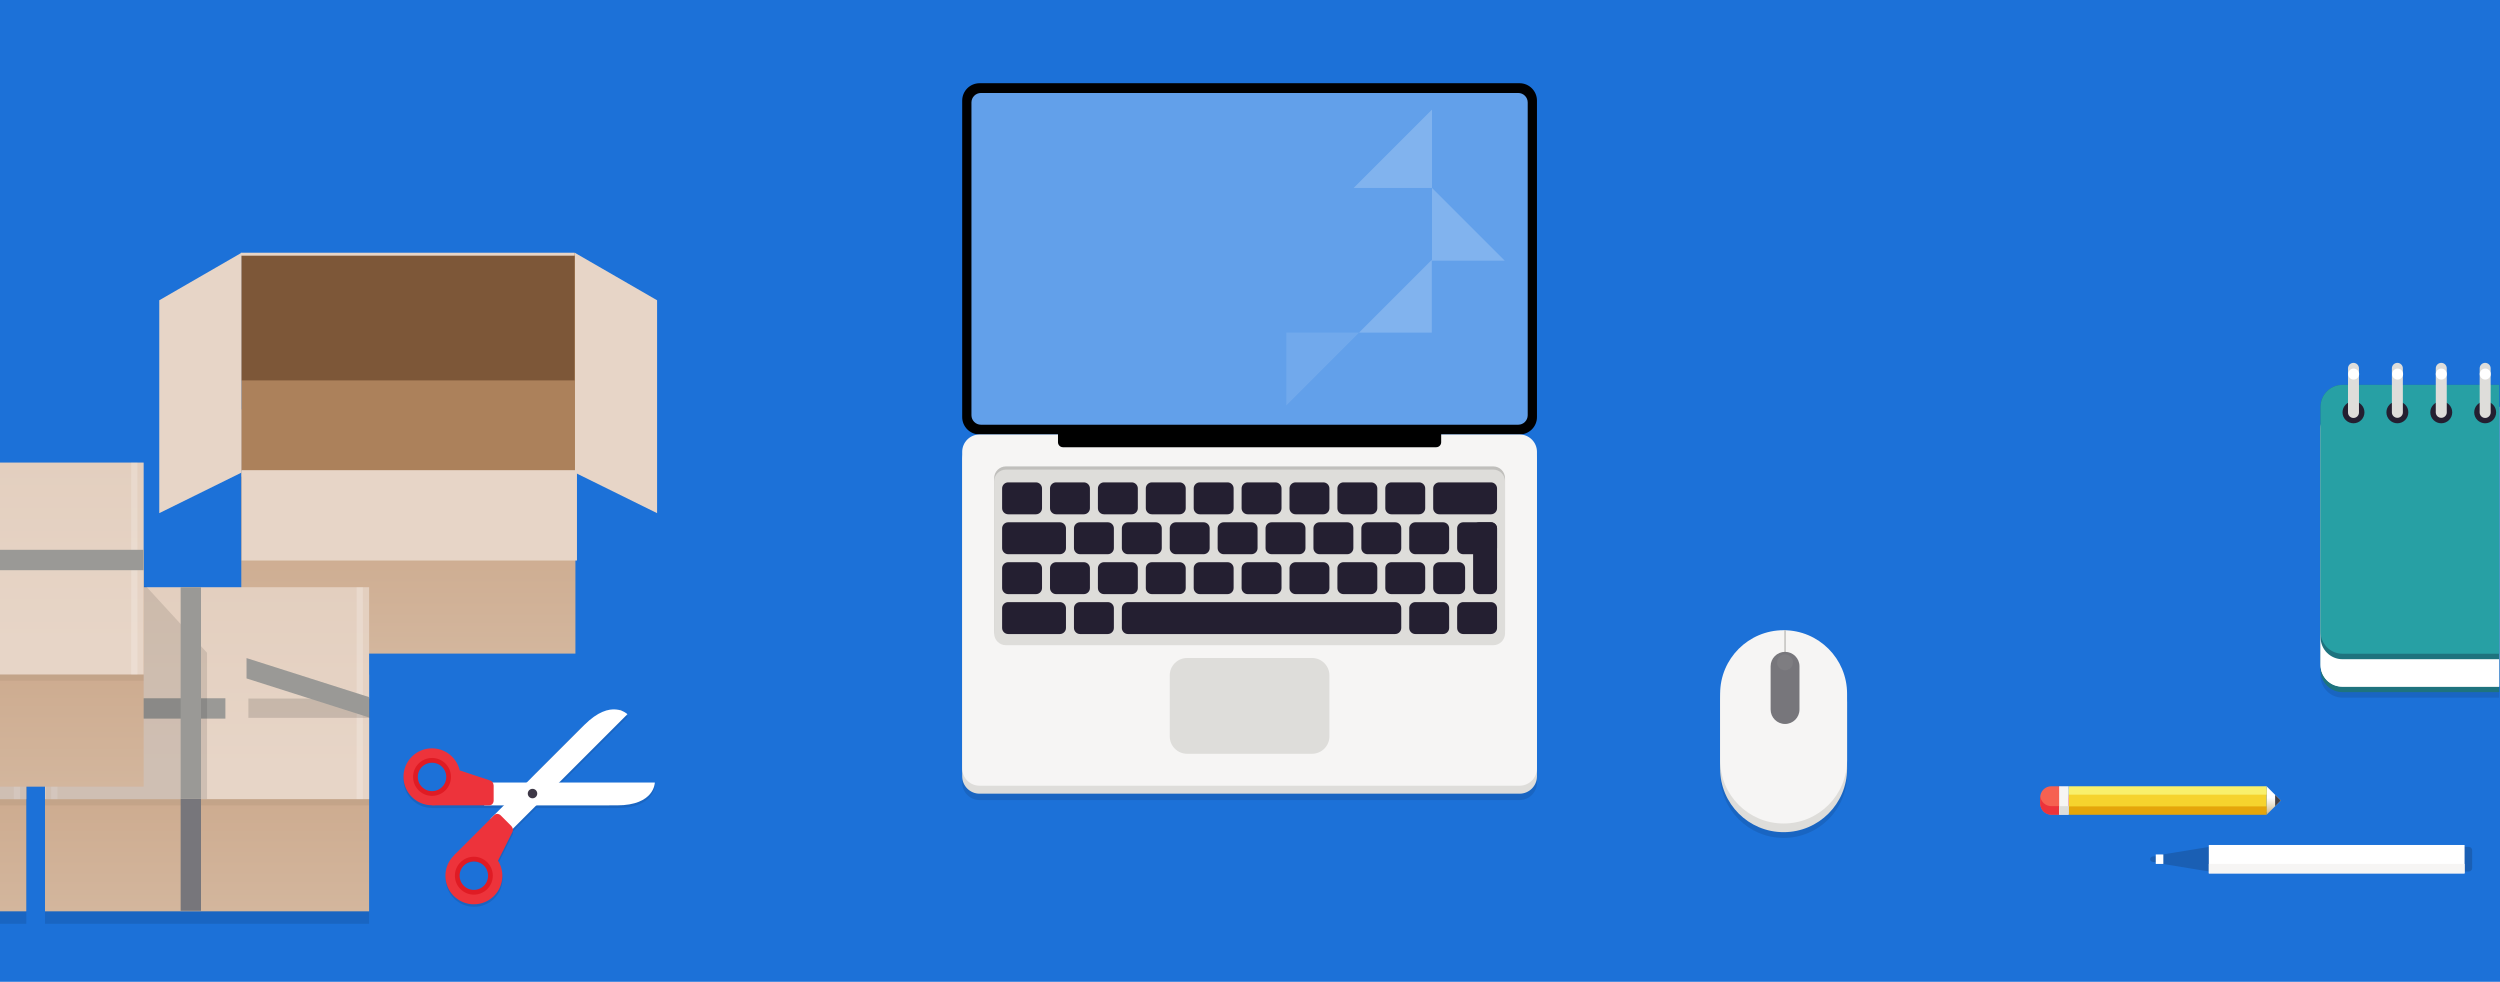
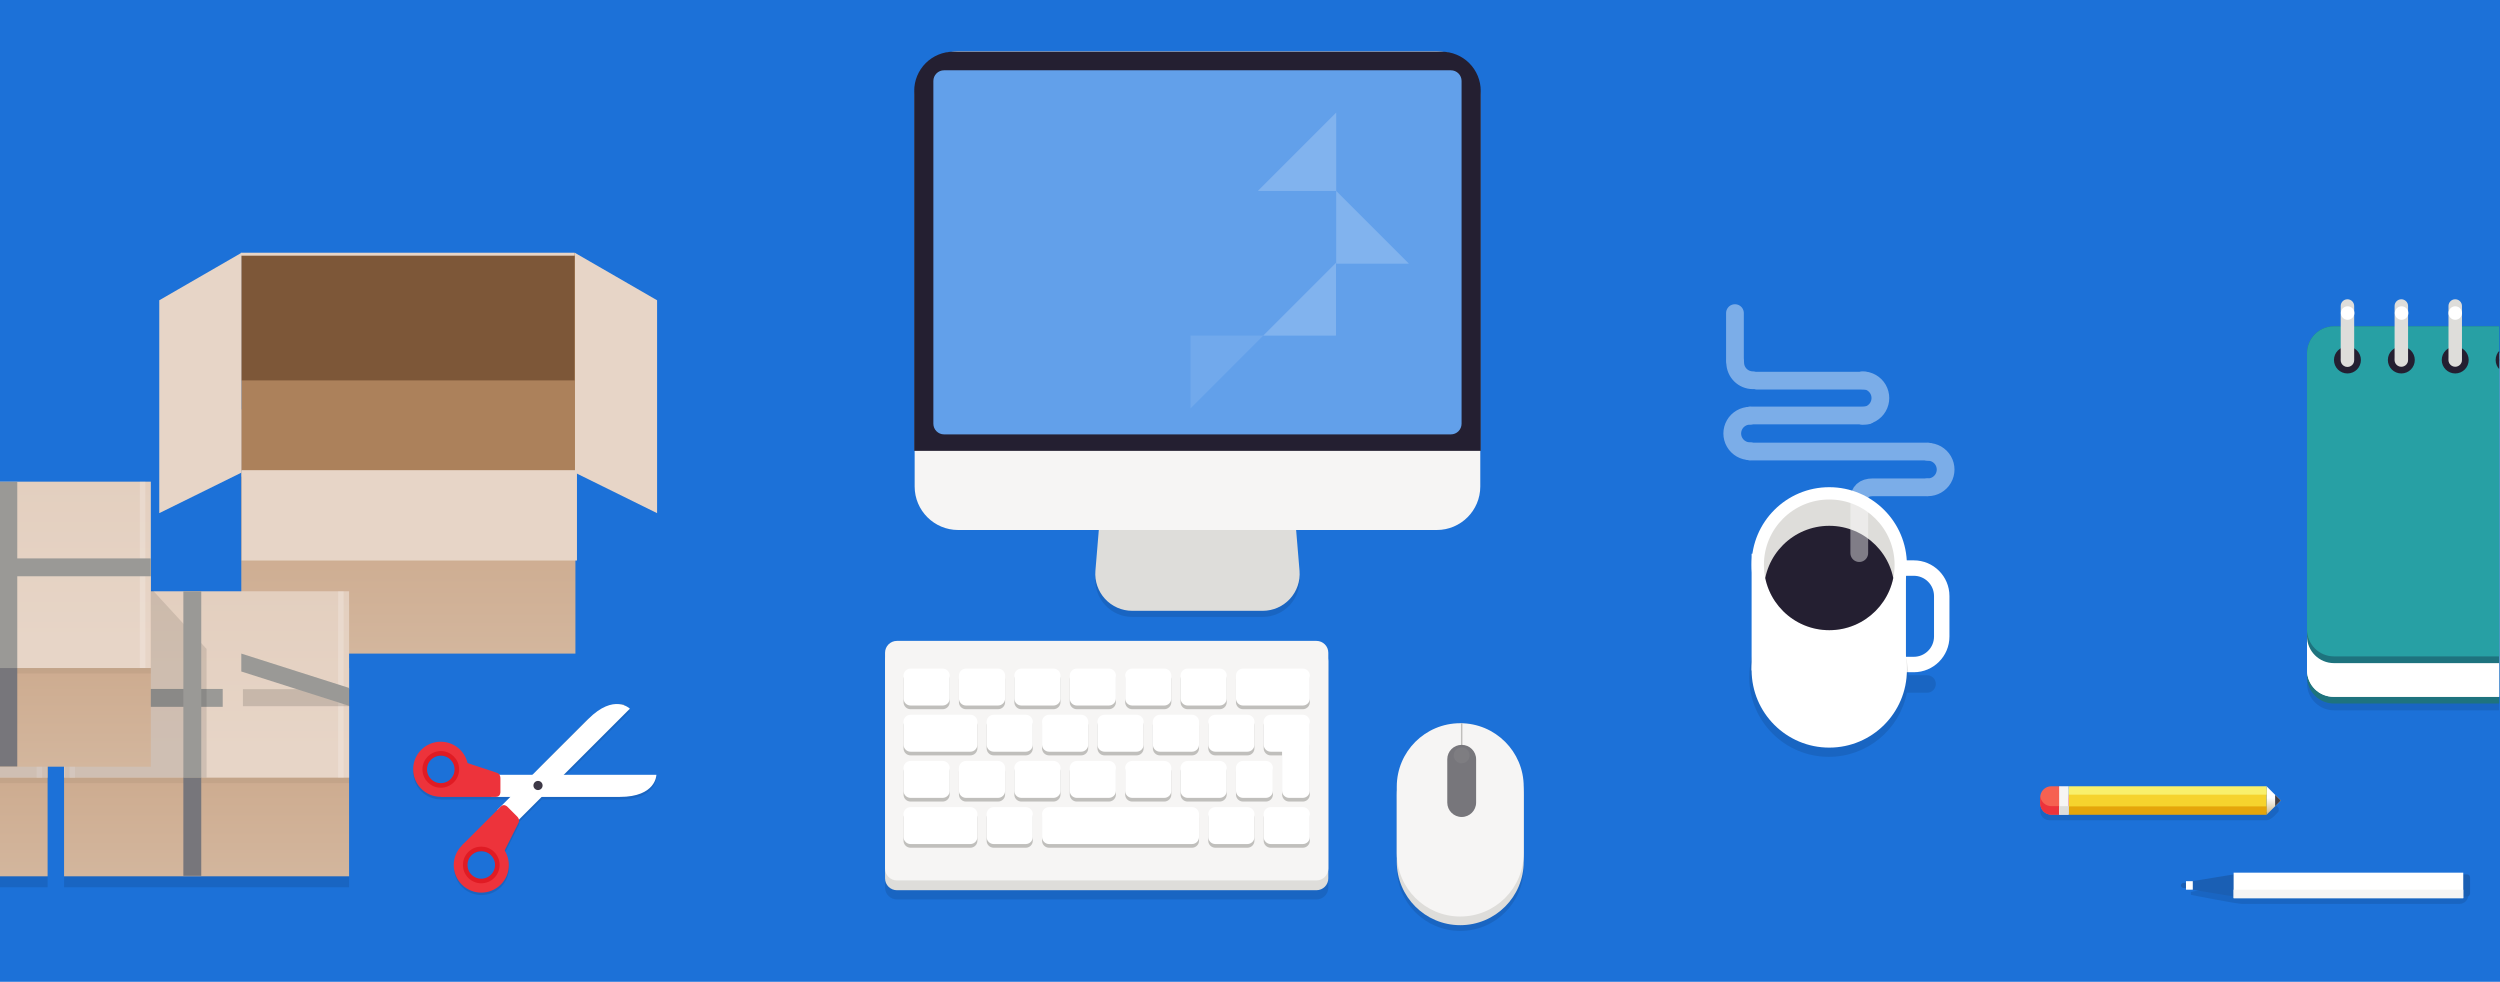
- <svg xmlns="http://www.w3.org/2000/svg" xmlns:xlink="http://www.w3.org/1999/xlink" width="1920" height="754">
+ <svg xmlns="http://www.w3.org/2000/svg" xmlns:xlink="http://www.w3.org/1999/xlink" height="754" width="1920">
  <defs>
-     <linearGradient xlink:href="#c" id="m" gradientUnits="userSpaceOnUse" gradientTransform="matrix(1.3 0 0 .83333 -19.2 34)" x1="64" y1="180" x2="64" y2="250" />
-     <linearGradient y2="250" x2="64" y1="180" x1="64" gradientTransform="matrix(1.3 0 0 .83333 -19.2 34)" gradientUnits="userSpaceOnUse" id="k" xlink:href="#c" />
+     <linearGradient id="c">
+       <stop stop-color="#d0bb8e" offset="0" />
+       <stop stop-color="#fff" offset="1" />
+     </linearGradient>
+     <linearGradient xlink:href="#a" id="k" gradientUnits="userSpaceOnUse" gradientTransform="matrix(1.3 0 0 .83333 -19.2 34)" x1="64" y1="180" x2="64" y2="250" />
+     <linearGradient id="b">
+       <stop stop-color="#cdab8f" offset="0" />
+       <stop stop-color="#d3b69d" offset="1" />
+     </linearGradient>
+     <linearGradient y2="292" x2="64" y1="254" x1="64" gradientTransform="matrix(1.3 0 0 1 -19.2 -4)" gradientUnits="userSpaceOnUse" id="l" xlink:href="#b" />
+     <linearGradient gradientTransform="scale(-.05186 .07334) rotate(45 -4520.11 -3039.735)" y2="-127.399" x2="158.518" y1="-97.698" x1="128.817" gradientUnits="userSpaceOnUse" id="e" xlink:href="#c" />
    <linearGradient id="a">
-       <stop offset="0" stop-color="#d0bb8e" />
-       <stop offset="1" stop-color="#fff" />
+       <stop stop-color="#e3cfbf" offset="0" />
+       <stop stop-color="#e7d5c7" offset="1" />
    </linearGradient>
-     <linearGradient xlink:href="#b" id="g" gradientUnits="userSpaceOnUse" gradientTransform="matrix(1.3 0 0 1 -19.2 16.87)" x1="64" y1="254" x2="64" y2="292" />
-     <linearGradient id="b">
-       <stop offset="0" stop-color="#cdab8f" />
-       <stop offset="1" stop-color="#d3b69d" />
-     </linearGradient>
-     <linearGradient xlink:href="#b" id="l" gradientUnits="userSpaceOnUse" gradientTransform="matrix(1.3 0 0 1 -19.2 -4)" x1="64" y1="254" x2="64" y2="292" />
-     <linearGradient xlink:href="#a" id="e" gradientUnits="userSpaceOnUse" x1="128.817" y1="-97.698" x2="158.518" y2="-127.399" gradientTransform="matrix(-.03667 .05186 .03667 .05186 180.124 169.116)" />
-     <linearGradient id="c">
-       <stop offset="0" stop-color="#e3cfbf" />
-       <stop offset="1" stop-color="#e7d5c7" />
-     </linearGradient>
-     <linearGradient y2="292" x2="64" y1="254" x1="64" gradientTransform="matrix(1.3 0 0 1 -19.2 -4)" gradientUnits="userSpaceOnUse" id="h" xlink:href="#b" />
-     <linearGradient y2="250" x2="64" y1="180" x1="64" gradientTransform="matrix(1.3 0 0 .83333 -19.2 34)" gradientUnits="userSpaceOnUse" id="i" xlink:href="#c" />
-     <linearGradient y2="292" x2="64" y1="254" x1="64" gradientTransform="matrix(1.3 0 0 1 -19.2 -4)" gradientUnits="userSpaceOnUse" id="j" xlink:href="#b" />
-     <clipPath clipPathUnits="userSpaceOnUse" id="d">
-       <path d="M2330.729-970.526h1007.5V-1366.5h-1007.5z" style="marker:none" color="#000" overflow="visible" fill="#4a86cf" stroke-width="1.357" />
+     <linearGradient y2="292" x2="64" y1="254" x1="64" gradientTransform="matrix(1.3 0 0 1 -19.2 16.87)" gradientUnits="userSpaceOnUse" id="f" xlink:href="#b" />
+     <linearGradient xlink:href="#b" id="j" gradientUnits="userSpaceOnUse" gradientTransform="matrix(1.3 0 0 1 -19.2 -4)" x1="64" y1="254" x2="64" y2="292" />
+     <linearGradient y2="250" x2="64" y1="180" x1="64" gradientTransform="matrix(1.3 0 0 .83333 -19.2 34)" gradientUnits="userSpaceOnUse" id="m" xlink:href="#a" />
+     <linearGradient xlink:href="#b" id="h" gradientUnits="userSpaceOnUse" gradientTransform="matrix(1.3 0 0 1 -19.2 -4)" x1="64" y1="254" x2="64" y2="292" />
+     <linearGradient xlink:href="#a" id="i" gradientUnits="userSpaceOnUse" gradientTransform="matrix(1.3 0 0 .83333 -19.2 34)" x1="64" y1="180" x2="64" y2="250" />
+     <clipPath id="g" clipPathUnits="userSpaceOnUse">
+       <circle style="marker:none" cx="239.051" cy="77.264" r="19.711" fill="#9141ac" stroke-width=".529" stroke-linecap="round" />
+     </clipPath>
+     <clipPath id="d" clipPathUnits="userSpaceOnUse">
+       <path stroke-width="1.357" fill="#4a86cf" overflow="visible" color="#000" style="marker:none" d="M2330.729-970.526h1007.5V-1366.5h-1007.5z" />
    </clipPath>
  </defs>
-   <path d="M0 754h1920V0H0z" style="marker:none" color="#000" overflow="visible" fill="#1c71d8" />
-   <g clip-path="url(#d)" transform="translate(-4440.203 2603.279) scale(1.90507)">
-     <g transform="matrix(0 2.88666 -2.88666 0 3741.302 -1534.524)">
-       <path style="marker:none" d="M170.003 170.124l-1.993 1.993h3.986z" fill="url(#e)" />
-       <path d="M170.003 170.124l-.797.797h1.595z" style="marker:none" fill="#424048" />
-       <path d="M171.598 172.117h-3.189v27.633h3.189z" fill="#f6d32d" />
-       <path d="M169.184 172.117h-1.174v27.643l1.174-.01z" fill="#f9f06b" />
-       <path d="M170.823 172.117h1.173v27.643l-1.173-.01z" fill="#e5a50a" />
-       <rect ry="1.554" rx="1.554" y="199.76" x="168.01" height="3.969" width="3.969" style="marker:none" fill="#f66151" />
-       <path style="marker:none" d="M169.565 199.76c-.056 0-.111.003-.166.01a1.55 1.55 0 011.39 1.545v.86a1.55 1.55 0 01-1.39 1.545c.055.006.11.01.166.01h.86c.86 0 1.554-.694 1.554-1.555v-.86c0-.861-.693-1.555-1.554-1.555z" fill="#ed333b" />
-       <rect style="marker:none" width="3.969" height="1.323" x="168.01" y="199.76" rx="0" ry="0" fill="#f6f5f4" />
-       <rect ry="0" rx="0" y="199.76" x="170.789" height="1.323" width="1.191" style="marker:none" fill="#deddda" />
+   <path fill="#1c71d8" overflow="visible" color="#000" style="marker:none" d="M0 754h1920V0H0z" />
+   <g transform="translate(-4440.203 2603.279) scale(1.90507)" clip-path="url(#d)">
+     <path style="font-variation-settings:normal;marker:none" d="M3156.883-1044.317h87.634c2.023 0 4.848 3.651 4.848 3.651v1.19s-2.825 3.65-4.848 3.65h-87.634a3.643 3.643 0 01-3.651-3.65v-1.19a3.643 3.643 0 013.651-3.651z" fill-opacity=".102" />
+     <g transform="rotate(90 2637.913 1103.389) scale(2.88666)">
+       <path fill="url(#e)" d="M170.003 170.124l-1.993 1.993h3.986z" style="marker:none" />
+       <path fill="#424048" style="marker:none" d="M170.003 170.124l-.797.797h1.595z" />
+       <path fill="#f6d32d" d="M171.598 172.117h-3.189v27.633h3.189z" />
+       <path fill="#f9f06b" d="M169.184 172.117h-1.174v27.643l1.174-.01z" />
+       <path fill="#e5a50a" d="M170.823 172.117h1.173v27.643l-1.173-.01z" />
+       <rect fill="#f66151" style="marker:none" width="3.969" height="3.969" x="168.01" y="199.76" rx="1.554" ry="1.554" />
+       <path fill="#ed333b" d="M169.565 199.76a1.31 1.31 0 00-.166.01 1.55 1.55 0 011.39 1.545v.86a1.55 1.55 0 01-1.39 1.545c.055.006.11.01.166.01h.86c.86 0 1.554-.694 1.554-1.555v-.86c0-.861-.693-1.555-1.554-1.555z" style="marker:none" />
+       <rect fill="#f6f5f4" ry="0" rx="0" y="199.76" x="168.01" height="1.323" width="3.969" style="marker:none" />
+       <rect fill="#deddda" style="marker:none" width="1.191" height="1.323" x="170.789" y="199.76" rx="0" ry="0" />
    </g>
-     <g transform="matrix(2.19794 0 0 2.19794 2477.53 -1455.549)">
-       <rect style="marker:none" width="23.283" height="35.454" x="248.708" y="158.75" rx="11.642" ry="11.642" fill-opacity=".102" />
-       <rect ry="11.642" rx="11.642" y="157.692" x="248.708" height="35.454" width="23.283" style="marker:none" fill="#deddda" />
-       <rect style="marker:none" width="23.283" height="35.454" x="248.708" y="156.104" rx="11.642" ry="11.642" fill="#f6f5f4" />
-       <path d="M260.615 170.656v-14.552" fill="none" stroke="#c0bfbc" stroke-width=".265" />
-       <rect style="marker:none" width="5.292" height="13.229" x="257.969" y="160.073" rx="2.646" ry="2.646" fill="#77767b" />
-       <circle r="1.455" cy="162.003" cx="260.603" style="marker:none" fill="#c0bfbc" fill-opacity=".102" />
+     <g transform="translate(2347.172 -1418.054) scale(2.19794)">
+       <rect fill-opacity=".102" ry="11.642" rx="11.642" y="158.75" x="248.708" height="35.454" width="23.283" style="font-variation-settings:normal;marker:none" />
+       <rect fill="#deddda" style="marker:none" width="23.283" height="35.454" x="248.708" y="157.692" rx="11.642" ry="11.642" />
+       <rect fill="#f6f5f4" ry="11.642" rx="11.642" y="156.104" x="248.708" height="35.454" width="23.283" style="marker:none" />
+       <path stroke-width=".265" stroke="#c0bfbc" fill="none" d="M260.615 170.656v-14.552" />
+       <rect fill="#77767b" ry="2.646" rx="2.646" y="160.073" x="257.969" height="13.229" width="5.292" style="marker:none" />
+       <circle fill-opacity=".102" fill="#c0bfbc" style="marker:none" cx="260.603" cy="162.003" r="1.455" />
    </g>
-     <g transform="scale(.95548) rotate(45 2986.865 2708.27)">
+     <g transform="translate(-1000.99 4648.193) scale(.93209)">
+       <path transform="translate(3662.15 -6599.407) scale(1.38952)" d="M12 232.87h104v76H12z" fill="url(#f)" />
+       <path d="M3678.824-6343.47h144.51v93.972h-144.51z" fill="#ac815b" />
+       <path d="M3678.824-6249.498h144.51v2.779h-144.51z" fill="#fff" opacity=".211" style="marker:none" />
+       <path fill="#e7d5c7" d="M3823.141-6248.491v-95.055l35.515 20.505v92.076z" />
+       <path d="M3678.868-6342.373h144.07v53.989h-144.07z" fill="#7d5738" style="marker:none" />
+       <path fill="#e7d5c7" d="M3678.859-6248.491v-95.055l-35.515 20.505v92.076z" />
+       <rect fill="#e7d5c7" style="marker:none" width="144.375" height="1.25" x="3678.625" y="-6343.605" rx="0" ry="0" />
+       <path fill="#e7d5c7" style="marker:none" d="M3679-6249.48h145v39h-145z" />
+     </g>
+     <g transform="matrix(1.46958 0 0 1.46958 2698.586 -1362.176)">
+       <rect ry="7.673" rx="7.673" y="152.889" x="254.983" height="26.458" width="27.359" style="marker:none" fill="none" stroke="#fff" stroke-width="4.233" stroke-linecap="round" />
+       <circle style="marker:none" cx="251.486" cy="152.003" r="21.299" fill="#fff" />
+       <path d="M251.369 160.999a21.84 21.84 0 00-21.84 21.84 21.84 21.84 0 0021.84 21.84 21.84 21.84 0 0021.42-17.594h5.54c1.329 0 2.4-1.07 2.4-2.4 0-1.329-1.071-2.399-2.4-2.399h-5.139A21.84 21.84 0 00251.37 161z" style="marker:none" fill-opacity=".102" />
+       <path style="marker:none" fill="#fff" d="M230.187 148.96h42.333v32.015h-42.333z" />
+       <circle r="21.299" cy="180.843" cx="251.486" style="marker:none" fill="#fff" />
+       <g clip-path="url(#g)" transform="matrix(.9094 0 0 .9094 34.094 81.74)">
+         <circle style="marker:none" cx="239.051" cy="77.264" r="19.711" fill="#deddda" />
+         <circle r="19.711" cy="85.201" cx="239.051" style="marker:none" fill="#241f31" />
+       </g>
+     </g>
+     <g opacity=".42" fill="none" stroke="#fff" stroke-width="1.323" stroke-linecap="round">
+       <path d="M3036.286-1184.468h71.622M3036.286-1199.008h47.22M3039.03-1213.042h43.465M3080.264-1143.524v-21.666c0-3.034 1.85-4.855 5.396-4.855h21.782" stroke-width="7.153" />
+       <path style="marker:none" d="M3036.214-1184.6a7.152 7.152 0 01-6.194-3.576 7.152 7.152 0 010-7.152 7.152 7.152 0 016.194-3.576M3107.924-1170.055a7.152 7.152 0 006.194-3.576 7.152 7.152 0 000-7.152 7.152 7.152 0 00-6.194-3.576M3081.626-1198.882a7.152 7.152 0 006.194-3.576 7.152 7.152 0 000-7.152 7.152 7.152 0 00-6.194-3.576M3037.395-1213.207a7.152 7.152 0 01-5.057-2.095 7.152 7.152 0 01-2.095-5.057" stroke-width="7.153" />
+       <path d="M3030.15-1221.252v-19.028" stroke-width="7.153" />
+     </g>
+     <g transform="matrix(.54813 0 0 .54813 2201.758 -1288.776)">
+       <path style="marker:none" d="M1084 65.616a27.16 27.16 0 00-27.063 24.9l-16 192A27.16 27.16 0 001068 311.93h96a27.16 27.16 0 0027.063-29.412l-16-192a27.16 27.16 0 00-27.063-24.9h-32z" fill-opacity=".102" />
+       <path d="M1084 61.125a27.16 27.16 0 00-27.063 24.9l-16 192A27.16 27.16 0 001068 307.438h96a27.16 27.16 0 0027.063-29.413l-16-192a27.16 27.16 0 00-27.063-24.9h-32z" fill="#deddda" />
+       <rect ry="32" rx="32" y="-104" x="908" height="352" width="416" style="marker:none" fill="#f6f5f4" />
+       <path style="marker:none" d="M936.534-103.79h358.932a28.795 28.795 0 0128.859 28.859v264.73h-416.65V-74.93a28.795 28.795 0 0128.859-28.859z" fill="#241f31" />
+       <rect style="marker:none" width="388.491" height="267.789" x="921.754" y="-90.105" rx="7.86" ry="7.86" fill="#62a0ea" />
+       <g fill="#fff" stroke-width=".892">
+         <path opacity=".2" d="M1160.409-1.364l57.624-57.624v57.629zm57.62.005l53.491 53.492h-53.492z" />
+         <path opacity=".1" d="M1110.889 158.553l53.492-53.532h-53.492z" />
+         <path opacity=".2" d="M1217.873 51.525l-53.492 53.492h53.492z" />
+       </g>
+     </g>
+     <g transform="matrix(2.81408 0 0 2.81408 2524.427 -1622.243)">
+       <rect style="marker:none" width="63.5" height="34.315" x="57.958" y="185.417" rx="1.7" ry="1.7" fill-opacity=".102" />
+       <rect ry="1.7" rx="1.7" y="183.9" x="57.958" height="34.51" width="63.5" style="marker:none" fill="#deddda" />
+       <rect style="marker:none" width="63.5" height="34.315" x="57.958" y="182.691" rx="1.7" ry="1.7" fill="#f6f5f4" />
+       <path style="marker:none" d="M115.856 193.803h1.943a1.01 1.01 0 011.013 1.013v9.88a1.01 1.01 0 01-1.013 1.013h-1.943a1.01 1.01 0 01-1.013-1.012v-9.88a1.01 1.01 0 011.013-1.014zm-2.645 0h4.588a1.01 1.01 0 011.013 1.013v3.266a1.01 1.01 0 01-1.013 1.013h-4.589a1.01 1.01 0 01-1.012-1.013v-3.266a1.01 1.01 0 011.013-1.013zm-51.594 13.23h8.557a1.01 1.01 0 011.013 1.012v3.266a1.01 1.01 0 01-1.013 1.013h-8.557a1.01 1.01 0 01-1.013-1.013v-3.266a1.01 1.01 0 011.013-1.013zm11.906 0h4.589a1.01 1.01 0 011.013 1.012v3.266a1.01 1.01 0 01-1.013 1.013h-4.589a1.01 1.01 0 01-1.013-1.013v-3.266a1.01 1.01 0 011.013-1.013zm-11.906-6.615h4.588a1.01 1.01 0 011.013 1.013v3.266a1.01 1.01 0 01-1.013 1.012h-4.588a1.01 1.01 0 01-1.013-1.012v-3.266a1.01 1.01 0 011.013-1.013zm0-13.23h4.588a1.01 1.01 0 011.013 1.014v3.265a1.01 1.01 0 01-1.013 1.013h-4.588a1.01 1.01 0 01-1.013-1.013v-3.265a1.01 1.01 0 011.013-1.013zm7.937 0h4.589a1.01 1.01 0 011.013 1.014v3.265a1.01 1.01 0 01-1.013 1.013h-4.589a1.01 1.01 0 01-1.013-1.013v-3.265a1.01 1.01 0 011.013-1.013zm7.938 0h4.588a1.01 1.01 0 011.013 1.014v3.265a1.01 1.01 0 01-1.013 1.013h-4.588a1.01 1.01 0 01-1.013-1.013v-3.265a1.01 1.01 0 011.013-1.013zm7.937 0h4.589a1.01 1.01 0 011.013 1.014v3.265a1.01 1.01 0 01-1.013 1.013h-4.589a1.01 1.01 0 01-1.013-1.013v-3.265a1.01 1.01 0 011.013-1.013zm7.938 0h4.588a1.01 1.01 0 011.013 1.014v3.265a1.01 1.01 0 01-1.013 1.013h-4.588a1.01 1.01 0 01-1.013-1.013v-3.265a1.01 1.01 0 011.013-1.013zm7.937 0h4.589a1.01 1.01 0 011.013 1.014v3.265a1.01 1.01 0 01-1.013 1.013h-4.589a1.01 1.01 0 01-1.013-1.013v-3.265a1.01 1.01 0 011.013-1.013zm7.938 0h8.557a1.01 1.01 0 011.013 1.014v3.265a1.01 1.01 0 01-1.013 1.013h-8.557a1.01 1.01 0 01-1.013-1.013v-3.265a1.01 1.01 0 011.013-1.013zm-47.625 6.615h8.557a1.01 1.01 0 011.013 1.013v3.266a1.01 1.01 0 01-1.013 1.013h-8.557a1.01 1.01 0 01-1.013-1.013v-3.266a1.01 1.01 0 011.013-1.013zm11.906 0h4.589a1.01 1.01 0 011.013 1.013v3.266a1.01 1.01 0 01-1.013 1.013h-4.589a1.01 1.01 0 01-1.013-1.013v-3.266a1.01 1.01 0 011.013-1.013zm7.938 0h4.588a1.01 1.01 0 011.013 1.013v3.266a1.01 1.01 0 01-1.013 1.013h-4.588a1.01 1.01 0 01-1.013-1.013v-3.266a1.01 1.01 0 011.013-1.013zm7.937 0h4.589A1.01 1.01 0 0195 194.816v3.266a1.01 1.01 0 01-1.013 1.013h-4.589a1.01 1.01 0 01-1.013-1.013v-3.266a1.01 1.01 0 011.013-1.013zm7.938 0h4.588a1.01 1.01 0 011.013 1.013v3.266a1.01 1.01 0 01-1.013 1.013h-4.588a1.01 1.01 0 01-1.013-1.013v-3.266a1.01 1.01 0 011.013-1.013zm7.937 0h4.589a1.01 1.01 0 011.013 1.013v3.266a1.01 1.01 0 01-1.013 1.013h-4.589a1.01 1.01 0 01-1.013-1.013v-3.266a1.01 1.01 0 011.013-1.013zm-35.719 6.615h4.589a1.01 1.01 0 011.013 1.013v3.266a1.01 1.01 0 01-1.013 1.012h-4.589a1.01 1.01 0 01-1.013-1.012v-3.266a1.01 1.01 0 011.013-1.013zm7.938 0h4.588a1.01 1.01 0 011.013 1.013v3.266a1.01 1.01 0 01-1.013 1.012h-4.588a1.01 1.01 0 01-1.013-1.012v-3.266a1.01 1.01 0 011.013-1.013zm7.937 0h4.589a1.01 1.01 0 011.013 1.013v3.266a1.01 1.01 0 01-1.013 1.012h-4.589a1.01 1.01 0 01-1.013-1.012v-3.266a1.01 1.01 0 011.013-1.013zm7.938 0h4.588a1.01 1.01 0 011.013 1.013v3.266a1.01 1.01 0 01-1.013 1.012h-4.588a1.01 1.01 0 01-1.013-1.012v-3.266a1.01 1.01 0 011.013-1.013zm7.937 0h4.589a1.01 1.01 0 011.013 1.013v3.266a1.01 1.01 0 01-1.013 1.012h-4.589a1.01 1.01 0 01-1.013-1.012v-3.266a1.01 1.01 0 011.013-1.013zm7.938 0h3.266a1.01 1.01 0 011.013 1.013v3.266a1.01 1.01 0 01-1.013 1.012h-3.266a1.01 1.01 0 01-1.013-1.012v-3.266a1.01 1.01 0 011.013-1.013zm3.969 6.614h4.588a1.01 1.01 0 011.013 1.013v3.266a1.01 1.01 0 01-1.013 1.013h-4.588a1.01 1.01 0 01-1.013-1.013v-3.266a1.01 1.01 0 011.013-1.013zm-7.938 0h4.589a1.01 1.01 0 011.013 1.013v3.266a1.01 1.01 0 01-1.013 1.013h-4.589a1.01 1.01 0 01-1.013-1.013v-3.266a1.01 1.01 0 011.013-1.013zm-23.813 0h20.464a1.01 1.01 0 011.013 1.013v3.266a1.01 1.01 0 01-1.013 1.013H81.46a1.01 1.01 0 01-1.012-1.013v-3.266a1.01 1.01 0 011.012-1.013z" fill="#c0bfbc" />
+       <path style="marker:none" d="M61.617 186.66a1.01 1.01 0 00-1.013 1.012v3.266a1.01 1.01 0 001.013 1.013h4.588c.561 0 1.014-.452 1.014-1.013v-3.266c0-.56-.453-1.013-1.014-1.013zm7.937 0a1.01 1.01 0 00-1.012 1.012v3.266a1.01 1.01 0 001.012 1.013h4.589c.56 0 1.013-.452 1.013-1.013v-3.266c0-.56-.452-1.013-1.013-1.013zm7.938 0a1.01 1.01 0 00-1.013 1.012v3.266a1.01 1.01 0 001.013 1.013h4.588c.561 0 1.014-.452 1.014-1.013v-3.266c0-.56-.453-1.013-1.014-1.013zm7.937 0a1.01 1.01 0 00-1.012 1.012v3.266a1.01 1.01 0 001.012 1.013h4.589c.56 0 1.013-.452 1.013-1.013v-3.266c0-.56-.452-1.013-1.013-1.013zm7.938 0a1.01 1.01 0 00-1.013 1.012v3.266a1.01 1.01 0 001.013 1.013h4.588a1.01 1.01 0 001.013-1.013v-3.266a1.01 1.01 0 00-1.013-1.013zm7.937 0a1.01 1.01 0 00-1.012 1.012v3.266a1.01 1.01 0 001.012 1.013h4.589c.56 0 1.013-.452 1.013-1.013v-3.266c0-.56-.452-1.013-1.013-1.013zm7.938 0a1.01 1.01 0 00-1.013 1.012v3.266a1.01 1.01 0 001.013 1.013h8.557c.561 0 1.013-.452 1.013-1.013v-3.266c0-.56-.452-1.013-1.013-1.013zm-47.625 6.614a1.01 1.01 0 00-1.013 1.013v3.266a1.01 1.01 0 001.013 1.013h8.557c.561 0 1.013-.452 1.013-1.013v-3.266c0-.561-.452-1.013-1.013-1.013zm11.906 0a1.01 1.01 0 00-1.013 1.013v3.266a1.01 1.01 0 001.013 1.013h4.589c.56 0 1.013-.452 1.013-1.013v-3.266c0-.561-.452-1.013-1.013-1.013zm7.938 0a1.01 1.01 0 00-1.013 1.013v3.266a1.01 1.01 0 001.013 1.013h4.588c.561 0 1.013-.452 1.013-1.013v-3.266c0-.561-.452-1.013-1.013-1.013zm7.937 0a1.01 1.01 0 00-1.013 1.013v3.266a1.01 1.01 0 001.013 1.013h4.589a1.01 1.01 0 001.012-1.013v-3.266a1.01 1.01 0 00-1.012-1.013zm7.938 0a1.01 1.01 0 00-1.013 1.013v3.266a1.01 1.01 0 001.013 1.013h4.588c.561 0 1.013-.452 1.013-1.013v-3.266c0-.561-.452-1.013-1.013-1.013zm7.937 0a1.01 1.01 0 00-1.013 1.013v3.266a1.01 1.01 0 001.013 1.013h4.589c.56 0 1.013-.452 1.013-1.013v-3.266c0-.561-.452-1.013-1.013-1.013zm7.938 0c-.562 0-1.014.452-1.014 1.013v3.266c0 .561.452 1.013 1.014 1.013h1.622v5.601a1.01 1.01 0 001.013 1.013h1.943a1.01 1.01 0 001.013-1.013v-6.514c.003-.034.01-.066.01-.1v-3.266a1.01 1.01 0 00-1.013-1.013h-1.953zm-51.594 6.615a1.01 1.01 0 00-1.013 1.012v3.266a1.01 1.01 0 001.013 1.013h4.588c.561 0 1.014-.451 1.014-1.013v-3.266c0-.56-.453-1.012-1.014-1.012zm7.937 0a1.01 1.01 0 00-1.012 1.012v3.266a1.01 1.01 0 001.012 1.013h4.589c.56 0 1.013-.451 1.013-1.013v-3.266c0-.56-.452-1.012-1.013-1.012zm7.938 0a1.01 1.01 0 00-1.013 1.012v3.266a1.01 1.01 0 001.013 1.013h4.588a1.01 1.01 0 001.013-1.013v-3.266a1.01 1.01 0 00-1.013-1.012zm7.937 0a1.01 1.01 0 00-1.012 1.012v3.266a1.01 1.01 0 001.012 1.013h4.589c.56 0 1.013-.451 1.013-1.013v-3.266c0-.56-.452-1.012-1.013-1.012zm7.938 0a1.01 1.01 0 00-1.013 1.012v3.266a1.01 1.01 0 001.013 1.013h4.588a1.01 1.01 0 001.013-1.013v-3.266a1.01 1.01 0 00-1.013-1.012zm7.937 0a1.01 1.01 0 00-1.012 1.012v3.266a1.01 1.01 0 001.012 1.013h4.589a1.01 1.01 0 001.013-1.013v-3.266a1.01 1.01 0 00-1.013-1.012zm7.938 0a1.01 1.01 0 00-1.013 1.012v3.266a1.01 1.01 0 001.013 1.013h3.265c.562 0 1.014-.451 1.014-1.013v-3.266c0-.56-.452-1.012-1.014-1.012zm-47.625 6.614a1.01 1.01 0 00-1.013 1.013v3.266a1.01 1.01 0 001.013 1.013h8.557c.561 0 1.013-.452 1.013-1.013v-3.266c0-.561-.452-1.013-1.013-1.013zm11.906 0a1.01 1.01 0 00-1.013 1.013v3.266a1.01 1.01 0 001.013 1.013h4.589c.56 0 1.013-.452 1.013-1.013v-3.266c0-.561-.452-1.013-1.013-1.013zm7.938 0a1.01 1.01 0 00-1.013 1.013v3.266a1.01 1.01 0 001.013 1.013h20.463c.561 0 1.013-.452 1.013-1.013v-3.266c0-.561-.452-1.013-1.013-1.013zm23.812 0a1.01 1.01 0 00-1.013 1.013v3.266a1.01 1.01 0 001.013 1.013h4.589c.56 0 1.013-.452 1.013-1.013v-3.266c0-.561-.452-1.013-1.013-1.013zm7.938 0a1.01 1.01 0 00-1.013 1.013v3.266a1.01 1.01 0 001.013 1.013h4.588c.561 0 1.013-.452 1.013-1.013v-3.266c0-.561-.452-1.013-1.013-1.013z" fill="#fff" />
+     </g>
+     <path style="marker:none" fill-opacity=".102" d="M2235.023-1083.939h114.905v75.131h-114.905z" />
+     <path fill="url(#h)" d="M12 212h104v76H12z" transform="matrix(1.10486 0 0 1.10486 2221.764 -1331.428)" />
+     <path fill="url(#i)" d="M12 184h104v68H12z" transform="matrix(1.10486 0 0 1.10486 2221.764 -1331.428)" />
+     <path style="marker:none" opacity=".05" d="M2235.022-1053.004h114.906v2.21h-114.906z" />
+     <path style="marker:none" opacity=".2" fill="#fff" d="M2237.232-1128.134h2.21v75.13h-2.21zM2345.508-1128.134h2.21v75.13h-2.21z" />
+     <path style="marker:none" fill-opacity=".102" d="M2356.557-1083.939h114.905v75.131h-114.905z" />
+     <path fill="url(#j)" d="M12 212h104v76H12z" transform="matrix(1.10486 0 0 1.10486 2343.298 -1331.428)" />
+     <path fill="url(#k)" d="M12 184h104v68H12z" transform="matrix(1.10486 0 0 1.10486 2343.298 -1331.428)" />
+     <path style="marker:none" opacity=".05" d="M2356.557-1053.004h114.905v2.21h-114.905z" />
+     <path style="marker:none" opacity=".2" fill="#fff" d="M2358.766-1128.134h2.21v75.13h-2.21zM2467.042-1128.134h2.21v75.13h-2.21z" />
+     <path d="M2276.477-1128.457h73.582v75.42h-68.484l-5.098-4.362z" style="marker:none" fill-opacity=".102" />
+     <path style="marker:none" fill="#9a9996" d="M2349.928-1097.198v7.216h-114.905v-7.216zM2420.513-1088.764v7.216h-75.029v-7.216z" />
+     <path style="marker:none" fill="#77767b" d="M2288.867-1053.003h7.216v39.687h-7.216z" />
+     <path d="M2356.714-1128.457h35.665l21.628 23.565v51.854h-57.293z" style="marker:none" fill-opacity=".102" />
+     <path style="marker:none" fill="#9a9996" d="M2288.867-1128.03h7.216v75.027h-7.216z" />
+     <g>
+       <path fill="url(#l)" d="M12 212h104v76H12z" transform="matrix(1.10486 0 0 1.10486 2263.37 -1375.622)" />
+       <path fill="url(#m)" d="M12 184h104v68H12z" transform="matrix(1.10486 0 0 1.10486 2263.37 -1375.622)" />
+       <path style="marker:none" opacity=".05" d="M2276.628-1097.198h114.905v2.21h-114.905z" />
+       <path style="marker:none" opacity=".2" fill="#fff" d="M2278.838-1172.328h2.21v75.13h-2.21zM2387.114-1172.328h2.21v75.13h-2.21z" />
+     </g>
+     <path style="marker:none" fill="#77767b" d="M2404.647-1053.105h7.216v39.686h-7.216z" />
+     <path style="marker:none" fill="#9a9996" d="M2404.647-1128.134h7.216v75.029h-7.216z" />
+     <path style="marker:none" opacity=".136" d="M2428.66-1088.667h43.05v6.857h-43.05z" />
+     <path style="marker:none" fill="#9a9996" d="M2471.41-1089.185v7.216l-43.404-13.828v-7.216zM2391.534-1141.39v7.215h-114.905v-7.216z" />
+     <path style="marker:none" fill="#77767b" d="M2330.472-1097.198h7.216v39.687h-7.216z" />
+     <path style="marker:none" fill="#9a9996" d="M2330.472-1172.226h7.216v75.028h-7.216z" />
+     <g transform="scale(.92455) rotate(45 3081.109 2798.666)">
      <path d="M69.202 198.092c-2.25 2.117-4.37 6.101-4.37 13.602l-.014 34.5-10.179 10.178a1.92 1.92 0 00-1.343.158l-12.125 6.088c-4.633-2.888-10.848-2.327-14.864 1.688-4.671 4.672-4.672 12.321 0 16.993 4.67 4.671 12.32 4.671 16.992 0l.043-.044.005.045 15.556-15.556.017.017 5.892-5.896-.004 7.829h.025v21.999l.035-.028v.06c0 6.606 5.41 12.016 12.016 12.016s12.014-5.409 12.014-12.015c0-5.68-3.998-10.471-9.317-11.705l-4.269-12.879a1.92 1.92 0 00-.838-1.06v-13.889l24.027-24.047c11.314-11.314 4.496-18.132 4.496-18.132l-28.523 28.523v-40.845s-2.72 0-5.272 2.4zm-39.36 69.75a6.978 6.978 0 019.922 0 6.979 6.979 0 010 9.921 6.979 6.979 0 01-9.922 0 6.978 6.978 0 010-9.921zm42.069 16.91a6.994 6.994 0 014.972-2.043 6.979 6.979 0 017.015 7.017 6.978 6.978 0 01-7.015 7.015 6.979 6.979 0 01-7.016-7.016c0-1.952.778-3.706 2.044-4.972z" style="marker:none" fill-opacity=".102" fill-rule="evenodd" />
      <path d="M65.995 268.962h6v-72l-1.415-1.414s-6.585 5.061-6.585 17.414l.005 27.19.097 2.723 1.898 2.087z" fill="#9a9996" fill-rule="evenodd" />
-       <use xlink:href="#f" transform="scale(-1 1) rotate(-45 -.464 413.359)" width="100%" height="100%" />
-       <g id="f" display="inline">
+       <use xlink:href="#n" transform="scale(-1 1) rotate(-45 -.464 413.359)" width="100%" height="100%" />
+       <g id="n" display="inline">
        <path d="M55.975 290h9.667v-72S56 218 56 234z" fill="#fff" fill-rule="evenodd" transform="scale(-1 1) rotate(-45 -31.3 415.202)" />
        <g transform="scale(-1 1) rotate(-45 -32.3 412.788)">
          <path d="M54 312v-24c0-2 2-2 2-2h6.037s1.918-.136 2.444 1.45l4.397 13.27z" fill="#ed333b" fill-rule="evenodd" />
          <circle r="9.516" cy="312.033" cx="-66.05" transform="scale(-1 1)" fill="none" stroke="#ed333b" stroke-width="5" stroke-linecap="round" stroke-linejoin="round" />
          <circle cx="-66" cy="312" r="7" transform="scale(-1 1)" fill="none" stroke="#e01b24" stroke-width="2" stroke-linecap="round" stroke-linejoin="round" />
        </g>
      </g>
      <circle transform="scale(-1 1) rotate(-45)" cx="-223.446" cy="125.865" r="2" fill="#3d3846" />
    </g>
-     <g transform="matrix(0 2.88666 2.88666 0 2747.647 -1526.123)">
-       <rect style="marker:none" width="3.44" height="2.117" x="173.567" y="198.702" rx=".468" ry=".468" fill="#1a5fb4" />
-       <path style="marker:none" d="M174.805 157.427h.963c.1 0 .164.083.18.184l1.058 6.482c.043.261-.208.478-.467.478h-2.505c-.259 0-.51-.217-.467-.478l1.058-6.482c.016-.1.08-.184.18-.184z" fill="#1a5fb4" />
-       <path style="marker:none" fill="#fff" d="M173.302 164.042h3.969v35.719h-3.969z" />
-       <rect style="marker:none" width=".794" height="2.381" x="174.89" y="155.84" rx=".397" ry=".468" fill="#1a5fb4" />
-       <rect style="marker:none" width="1.323" height="1.058" x="174.625" y="156.633" rx="0" ry="0" fill="#fff" />
-       <path style="marker:none" fill="#f6f5f4" d="M175.948 164.042h1.323v35.719h-1.323z" />
-     </g>
-     <g transform="matrix(2.43265 0 0 2.43265 2602.769 -1538.917)">
-       <rect style="marker:none" width="95.25" height="58.208" x="47.625" y="84.667" rx="2.884" ry="2.884" />
-       <rect ry="2.884" rx="2.884" y="145.256" x="47.625" height="58.208" width="95.25" style="marker:none" fill-opacity=".102" />
-       <rect style="marker:none" width="95.25" height="58.208" x="47.625" y="144.198" rx="2.884" ry="2.884" fill="#deddda" />
-       <rect ry="2.884" rx="2.884" y="142.875" x="47.625" height="58.208" width="95.25" style="marker:none" fill="#f6f5f4" />
-       <rect style="marker:none" width="84.667" height="29.104" x="52.917" y="148.167" rx="1.958" ry="1.958" fill="#c0bfbc" />
-       <rect ry="1.958" rx="1.958" y="148.696" x="52.917" height="29.104" width="84.667" style="marker:none" fill="#deddda" />
-       <rect ry=".826" rx=".826" y="137.583" x="63.5" height="7.408" width="63.5" style="marker:none" />
-       <rect ry="2.884" rx="2.884" y="179.917" x="82.021" height="15.875" width="26.458" style="marker:none" fill="#deddda" />
-       <rect ry="1.574" rx="1.574" y="86.284" x="49.158" height="54.975" width="92.183" style="marker:none" fill="#62a0ea" />
-       <rect style="marker:none" width="46.302" height="5.292" x="74.083" y="170.656" rx="1.013" ry="1.013" fill="#241f31" />
-       <rect ry="1.013" rx="1.013" y="170.656" x="121.708" height="5.292" width="6.615" style="marker:none" fill="#241f31" />
-       <rect style="marker:none" width="6.615" height="5.292" x="129.646" y="170.656" rx="1.013" ry="1.013" fill="#241f31" />
-       <rect ry="1.013" rx="1.013" y="164.042" x="125.677" height="5.292" width="5.292" style="marker:none" fill="#241f31" />
-       <rect style="marker:none" width="6.615" height="5.292" x="117.74" y="164.042" rx="1.013" ry="1.013" fill="#241f31" />
-       <rect ry="1.013" rx="1.013" y="164.042" x="109.802" height="5.292" width="6.615" style="marker:none" fill="#241f31" />
-       <rect style="marker:none" width="6.615" height="5.292" x="101.865" y="164.042" rx="1.013" ry="1.013" fill="#241f31" />
-       <rect ry="1.013" rx="1.013" y="164.042" x="93.927" height="5.292" width="6.615" style="marker:none" fill="#241f31" />
-       <rect style="marker:none" width="6.615" height="5.292" x="85.99" y="164.042" rx="1.013" ry="1.013" fill="#241f31" />
-       <rect ry="1.013" rx="1.013" y="164.042" x="78.052" height="5.292" width="6.615" style="marker:none" fill="#241f31" />
-       <rect style="marker:none" width="6.615" height="5.292" x="70.115" y="164.042" rx="1.013" ry="1.013" fill="#241f31" />
-       <rect ry="1.013" rx="1.013" y="164.042" x="62.177" height="5.292" width="6.615" style="marker:none" fill="#241f31" />
-       <rect style="marker:none" width="6.615" height="5.292" x="121.708" y="157.427" rx="1.013" ry="1.013" fill="#241f31" />
-       <rect ry="1.013" rx="1.013" y="157.427" x="113.771" height="5.292" width="6.615" style="marker:none" fill="#241f31" />
-       <rect style="marker:none" width="6.615" height="5.292" x="105.833" y="157.427" rx="1.013" ry="1.013" fill="#241f31" />
-       <rect ry="1.013" rx="1.013" y="157.427" x="97.896" height="5.292" width="6.615" style="marker:none" fill="#241f31" />
-       <rect style="marker:none" width="6.615" height="5.292" x="89.958" y="157.427" rx="1.013" ry="1.013" fill="#241f31" />
-       <rect ry="1.013" rx="1.013" y="157.427" x="82.021" height="5.292" width="6.615" style="marker:none" fill="#241f31" />
-       <rect style="marker:none" width="6.615" height="5.292" x="74.083" y="157.427" rx="1.013" ry="1.013" fill="#241f31" />
-       <rect ry="1.013" rx="1.013" y="157.427" x="66.146" height="5.292" width="6.615" style="marker:none" fill="#241f31" />
-       <rect style="marker:none" width="10.583" height="5.292" x="54.24" y="157.427" rx="1.013" ry="1.013" fill="#241f31" />
-       <rect ry="1.013" rx="1.013" y="150.813" x="125.677" height="5.292" width="10.583" style="marker:none" fill="#241f31" />
-       <rect style="marker:none" width="6.615" height="5.292" x="117.74" y="150.813" rx="1.013" ry="1.013" fill="#241f31" />
-       <rect ry="1.013" rx="1.013" y="150.813" x="109.802" height="5.292" width="6.615" style="marker:none" fill="#241f31" />
-       <rect style="marker:none" width="6.615" height="5.292" x="101.865" y="150.813" rx="1.013" ry="1.013" fill="#241f31" />
-       <rect ry="1.013" rx="1.013" y="150.813" x="93.927" height="5.292" width="6.615" style="marker:none" fill="#241f31" />
-       <rect style="marker:none" width="6.615" height="5.292" x="85.99" y="150.813" rx="1.013" ry="1.013" fill="#241f31" />
-       <rect ry="1.013" rx="1.013" y="150.813" x="78.052" height="5.292" width="6.615" style="marker:none" fill="#241f31" />
-       <rect style="marker:none" width="6.615" height="5.292" x="70.115" y="150.813" rx="1.013" ry="1.013" fill="#241f31" />
-       <rect ry="1.013" rx="1.013" y="150.813" x="62.177" height="5.292" width="6.615" style="marker:none" fill="#241f31" />
-       <rect style="marker:none" width="6.615" height="5.292" x="54.24" y="150.813" rx="1.013" ry="1.013" fill="#241f31" />
-       <rect style="marker:none" width="6.615" height="5.292" x="54.24" y="164.042" rx="1.013" ry="1.013" fill="#241f31" />
-       <rect style="marker:none" width="6.615" height="5.292" x="66.146" y="170.656" rx="1.013" ry="1.013" fill="#241f31" />
-       <rect ry="1.013" rx="1.013" y="170.656" x="54.24" height="5.292" width="10.583" style="marker:none" fill="#241f31" />
-       <rect ry="1.013" rx="1.013" y="157.427" x="129.646" height="5.292" width="6.615" style="marker:none" fill="#241f31" />
-       <rect style="marker:none" width="3.969" height="11.906" x="132.292" y="157.427" rx="1.013" ry="1.013" fill="#241f31" />
-       <g stroke-width=".892" fill="#fff">
-         <path d="M112.497 102.02l12.984-12.984v12.985zM125.48 102.021l12.053 12.053H125.48z" opacity=".2" />
-         <path d="M101.339 138.053l12.053-12.062h-12.053z" opacity=".1" />
-         <path d="M125.445 113.937l-12.053 12.053h12.053z" opacity=".2" />
-       </g>
-     </g>
-     <g transform="matrix(2.09898 0 0 2.09898 3311.213 -1533.99)">
+     <g transform="matrix(2.577 0 0 2.577 3316 -1631.08)">
      <g transform="matrix(.5269 0 0 .5269 161.93 58.874)">
        <rect ry="8" rx="8" y="190.009" x="-348" height="104" width="88" style="marker:none" fill-opacity=".102" />
        <rect style="marker:none" width="88" height="104" x="-348" y="188" rx="8" ry="8" fill="#1e737e" />
        <rect ry="8" rx="8" y="188" x="-348" height="102" width="88" style="marker:none" fill="#f6f5f4" />
        <path d="M-340.177 188h64.72a7.805 7.805 0 017.823 7.822l-.102 94.178h-72.441a7.805 7.805 0 01-7.823-7.822v-86.356a7.805 7.805 0 017.823-7.822z" style="marker:none" fill="#fff" />
        <rect ry="8" rx="8" y="180" x="-348" height="100" width="88" style="marker:none" fill="#1e737e" />
        <rect style="marker:none" width="88" height="98" x="-348" y="180" rx="8" ry="8" fill="#27a0a4" />
      </g>
      <g transform="matrix(.5269 0 0 .5269 -31.97 60.455)" fill="#3d3846" stroke="#241f31" stroke-width="2">
        <circle cx="32" cy="187" r="3" />
        <circle r="3" cy="187" cx="96" />
        <circle cx="48" cy="187" r="3" />
        <circle cx="64" cy="187" r="3" />
        <circle r="3" cy="187" cx="80" />
      </g>
      <path d="M-15.125 149.486a1.054 1.054 0 00-1.037 1.069v8.43a1.054 1.054 0 102.107 0v-8.43a1.054 1.054 0 00-1.07-1.069zm8.432 0a1.054 1.054 0 00-1.04 1.069v8.43a1.054 1.054 0 102.108 0v-8.43a1.054 1.054 0 00-1.068-1.069zm8.43 0a1.054 1.054 0 00-1.038 1.069v8.43a1.054 1.054 0 102.108 0v-8.43a1.054 1.054 0 00-1.07-1.069zm8.429 0a1.054 1.054 0 00-1.037 1.069v8.43a1.054 1.054 0 102.107 0v-8.43a1.054 1.054 0 00-1.07-1.069zm8.432 0a1.054 1.054 0 00-1.04 1.069v8.43a1.054 1.054 0 102.108 0v-8.43a1.054 1.054 0 00-1.068-1.069z" style="line-height:normal;font-variant-ligatures:normal;font-variant-position:normal;font-variant-caps:normal;font-variant-numeric:normal;font-variant-alternates:normal;font-feature-settings:normal;text-indent:0;text-align:start;text-decoration-line:none;text-decoration-style:solid;text-decoration-color:#000;text-transform:none;text-orientation:mixed;white-space:normal;shape-padding:0;isolation:auto;mix-blend-mode:normal;solid-color:#000;solid-opacity:1" color="#000" font-weight="400" font-family="sans-serif" overflow="visible" fill="#deddda" />
      <circle r="1.058" cy="151.642" cx="-15.081" style="marker:none" fill="#fff" />
      <circle style="marker:none" cx="-6.639" cy="151.642" r="1.058" fill="#fff" />
      <circle r="1.058" cy="151.642" cx="1.757" style="marker:none" fill="#fff" />
      <circle style="marker:none" cx="10.199" cy="151.642" r="1.058" fill="#fff" />
      <circle r="1.058" cy="151.642" cx="18.665" style="marker:none" fill="#fff" />
    </g>
-     <g transform="matrix(.93209 0 0 .93209 -1000.99 4648.193)">
-       <path fill="url(#g)" d="M12 232.87h104v76H12z" transform="translate(3662.15 -6599.407) scale(1.38952)" />
-       <path fill="#ac815b" d="M3678.824-6343.47h144.51v93.972h-144.51z" />
-       <path style="marker:none" opacity=".211" fill="#fff" d="M3678.824-6249.498h144.51v2.779h-144.51z" />
-       <path d="M3823.141-6248.491v-95.055l35.515 20.505v92.076z" fill="#e7d5c7" />
-       <path style="marker:none" fill="#7d5738" d="M3678.868-6342.373h144.07v53.989h-144.07z" />
-       <path d="M3678.859-6248.491v-95.055l-35.515 20.505v92.076z" fill="#e7d5c7" />
-       <rect ry="0" rx="0" y="-6343.605" x="3678.625" height="1.25" width="144.375" style="marker:none" fill="#e7d5c7" />
-       <path d="M3679-6249.48h145v39h-145z" style="marker:none" fill="#e7d5c7" />
+     <g transform="matrix(0 2.5918 2.5918 0 2806.016 -1463.861)">
+       <path style="font-variation-settings:normal;marker:none" d="M174.888 199.154v-33.812c0-.78 1.408-7.946 1.408-7.946h.46s1.408 7.165 1.408 7.946v33.812c0 .78-.628 1.409-1.409 1.409h-.459c-.78 0-1.408-.629-1.408-1.409z" fill-opacity=".102" />
+       <rect style="marker:none" width="3.44" height="2.117" x="173.567" y="198.702" rx=".468" ry=".468" fill="#1a5fb4" />
+       <path style="marker:none" d="M174.805 157.427h.963c.1 0 .164.083.18.184l1.058 6.482c.043.261-.208.478-.467.478h-2.505c-.259 0-.51-.217-.467-.478l1.058-6.482c.016-.1.08-.184.18-.184z" fill="#1a5fb4" />
+       <path style="marker:none" fill="#fff" d="M173.302 164.042h3.969v35.719h-3.969z" />
+       <rect style="marker:none" width=".794" height="2.381" x="174.89" y="155.84" rx=".397" ry=".468" fill="#1a5fb4" />
+       <rect style="marker:none" width="1.323" height="1.058" x="174.625" y="156.633" rx="0" ry="0" fill="#fff" />
+       <path style="marker:none" fill="#f6f5f4" d="M175.948 164.042h1.323v35.719h-1.323z" />
    </g>
-     <path style="marker:none" fill-opacity=".102" d="M2210.672-1079.515h130.66v85.432h-130.66z" />
-     <path fill="url(#h)" d="M12 212h104v76H12z" transform="translate(2195.596 -1360.94) scale(1.25635)" />
-     <path fill="url(#i)" d="M12 184h104v68H12z" transform="translate(2195.596 -1360.94) scale(1.25635)" />
-     <path style="marker:none" opacity=".05" d="M2210.672-1044.339h130.66v2.513h-130.66z" />
-     <path style="marker:none" opacity=".2" fill="#fff" d="M2213.184-1129.77h2.513v85.431h-2.513zM2336.307-1129.77h2.513v85.431h-2.513z" />
-     <path style="marker:none" fill-opacity=".102" d="M2348.87-1079.515h130.66v85.432h-130.66z" />
-     <path fill="url(#j)" d="M12 212h104v76H12z" transform="translate(2333.794 -1360.94) scale(1.25635)" />
-     <path fill="url(#k)" d="M12 184h104v68H12z" transform="translate(2333.794 -1360.94) scale(1.25635)" />
-     <path style="marker:none" opacity=".05" d="M2348.87-1044.339h130.66v2.513h-130.66z" />
-     <path style="marker:none" opacity=".2" fill="#fff" d="M2351.383-1129.77h2.513v85.431h-2.513zM2474.505-1129.77h2.513v85.431h-2.513z" />
-     <path style="marker:none" d="M2257.81-1130.138h83.672v85.76h-77.875l-5.796-4.96z" fill-opacity=".102" />
-     <path style="marker:none" fill="#9a9996" d="M2341.332-1094.593v8.206h-130.66v-8.206zM2421.596-1085.003v8.205h-85.316v-8.205z" />
-     <path style="marker:none" fill="#77767b" d="M2271.9-1044.338h8.205v45.129h-8.205z" />
-     <path style="marker:none" d="M2349.05-1130.138h40.555l24.593 26.797v58.964h-65.149z" fill-opacity=".102" />
-     <path style="marker:none" fill="#9a9996" d="M2271.9-1129.653h8.205v85.315h-8.205z" />
-     <g>
-       <path fill="url(#l)" d="M12 212h104v76H12z" transform="translate(2242.906 -1411.193) scale(1.25635)" />
-       <path fill="url(#m)" d="M12 184h104v68H12z" transform="translate(2242.906 -1411.193) scale(1.25635)" />
-       <path style="marker:none" opacity=".05" d="M2257.982-1094.593h130.66v2.513h-130.66z" />
-       <path style="marker:none" opacity=".2" fill="#fff" d="M2260.495-1180.025h2.512v85.432h-2.512zM2383.617-1180.025h2.513v85.432h-2.513z" />
-     </g>
-     <path style="marker:none" fill="#77767b" d="M2403.555-1044.455h8.205v45.13h-8.205z" />
-     <path style="marker:none" fill="#9a9996" d="M2403.555-1129.77h8.205v85.315h-8.205z" />
-     <path style="marker:none" opacity=".136" d="M2430.86-1084.892h48.954v7.797h-48.955z" />
-     <path style="marker:none" fill="#9a9996" d="M2479.472-1085.481v8.205L2430.116-1093v-8.205zM2388.644-1144.845v8.205h-130.66v-8.205z" />
-     <path style="marker:none" fill="#77767b" d="M2319.209-1094.593h8.205v45.13h-8.205z" />
-     <path style="marker:none" fill="#9a9996" d="M2319.209-1179.908h8.205v85.315h-8.205z" />
  </g>
</svg>
